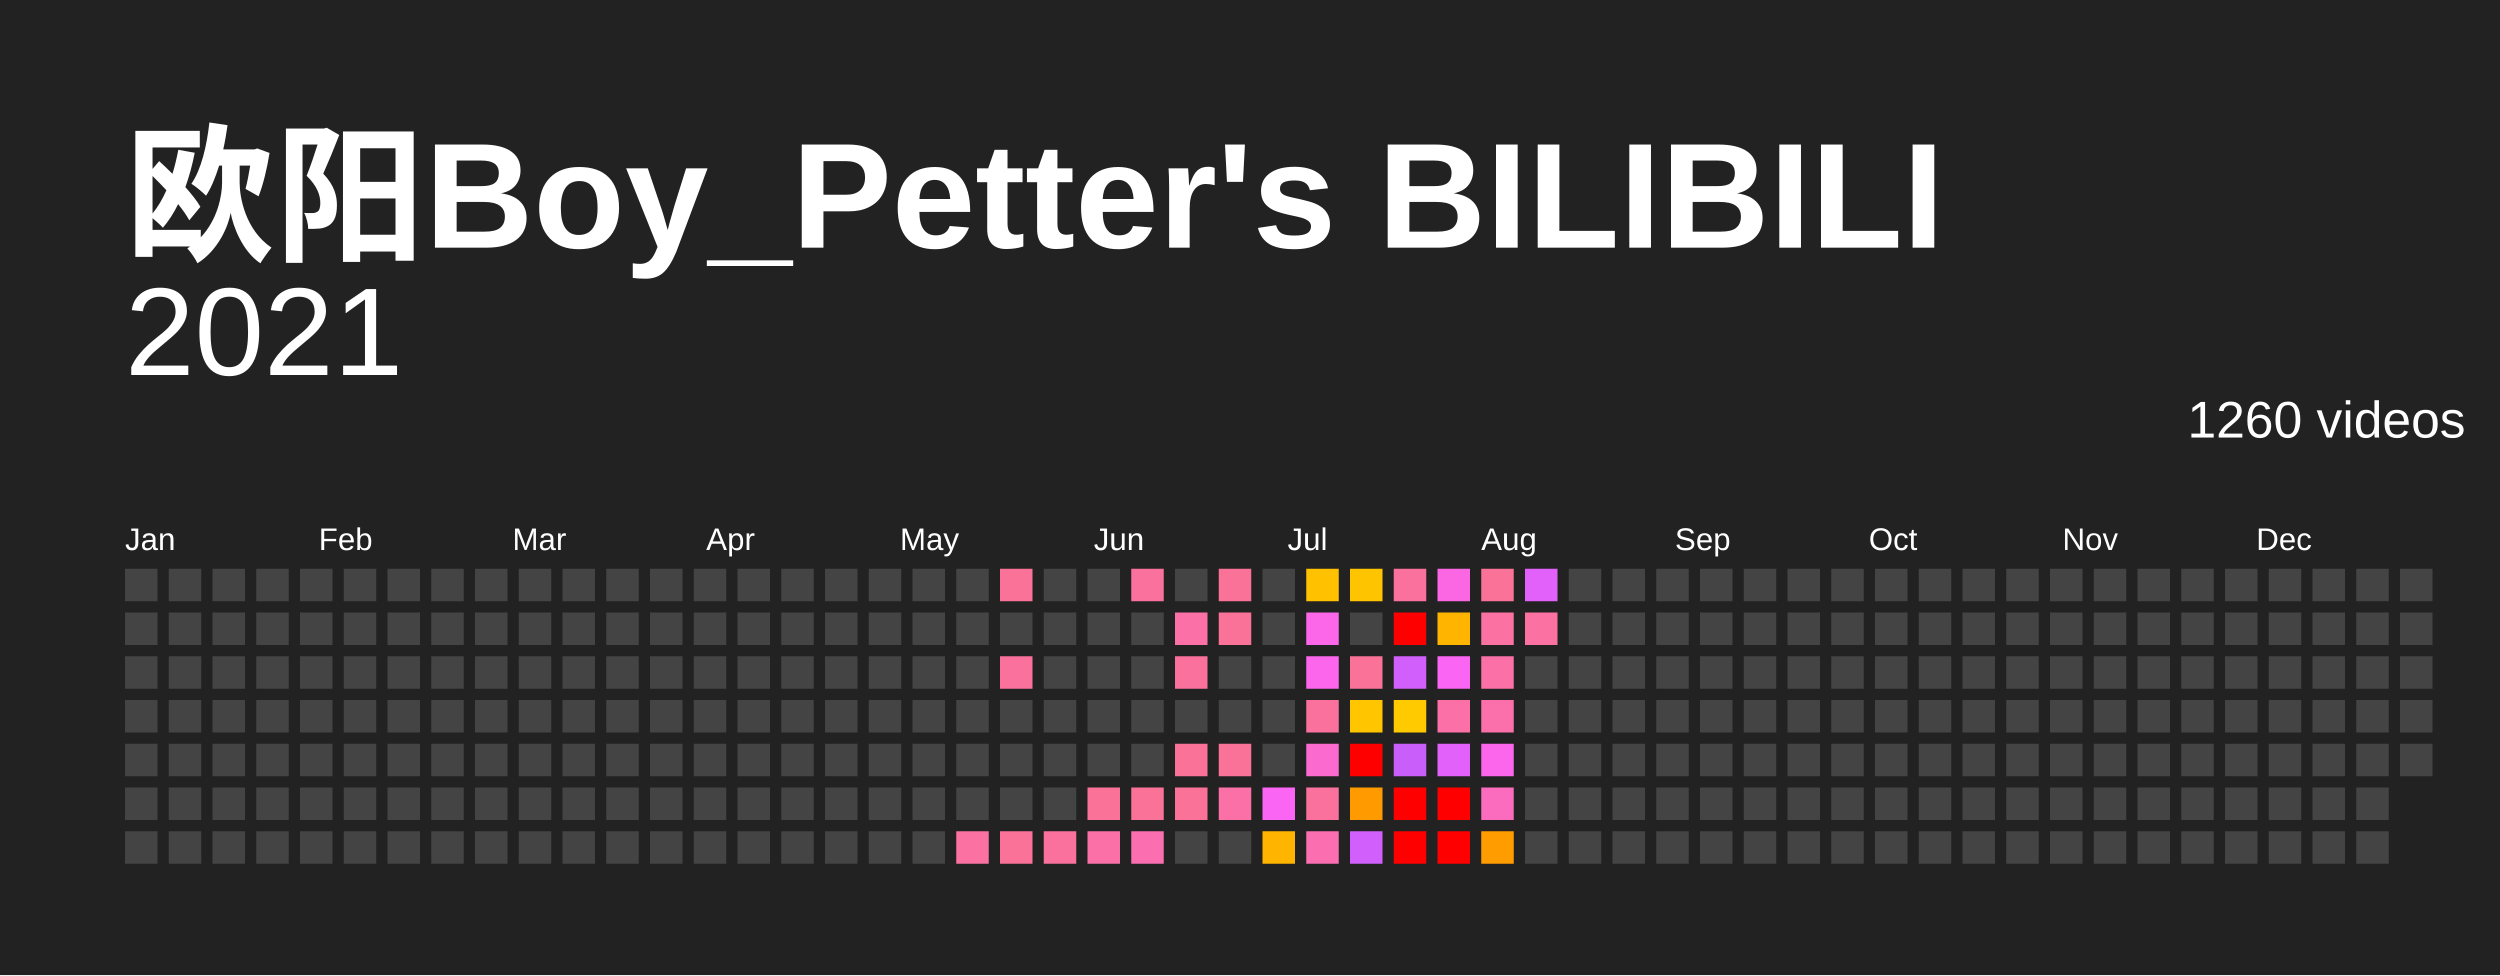
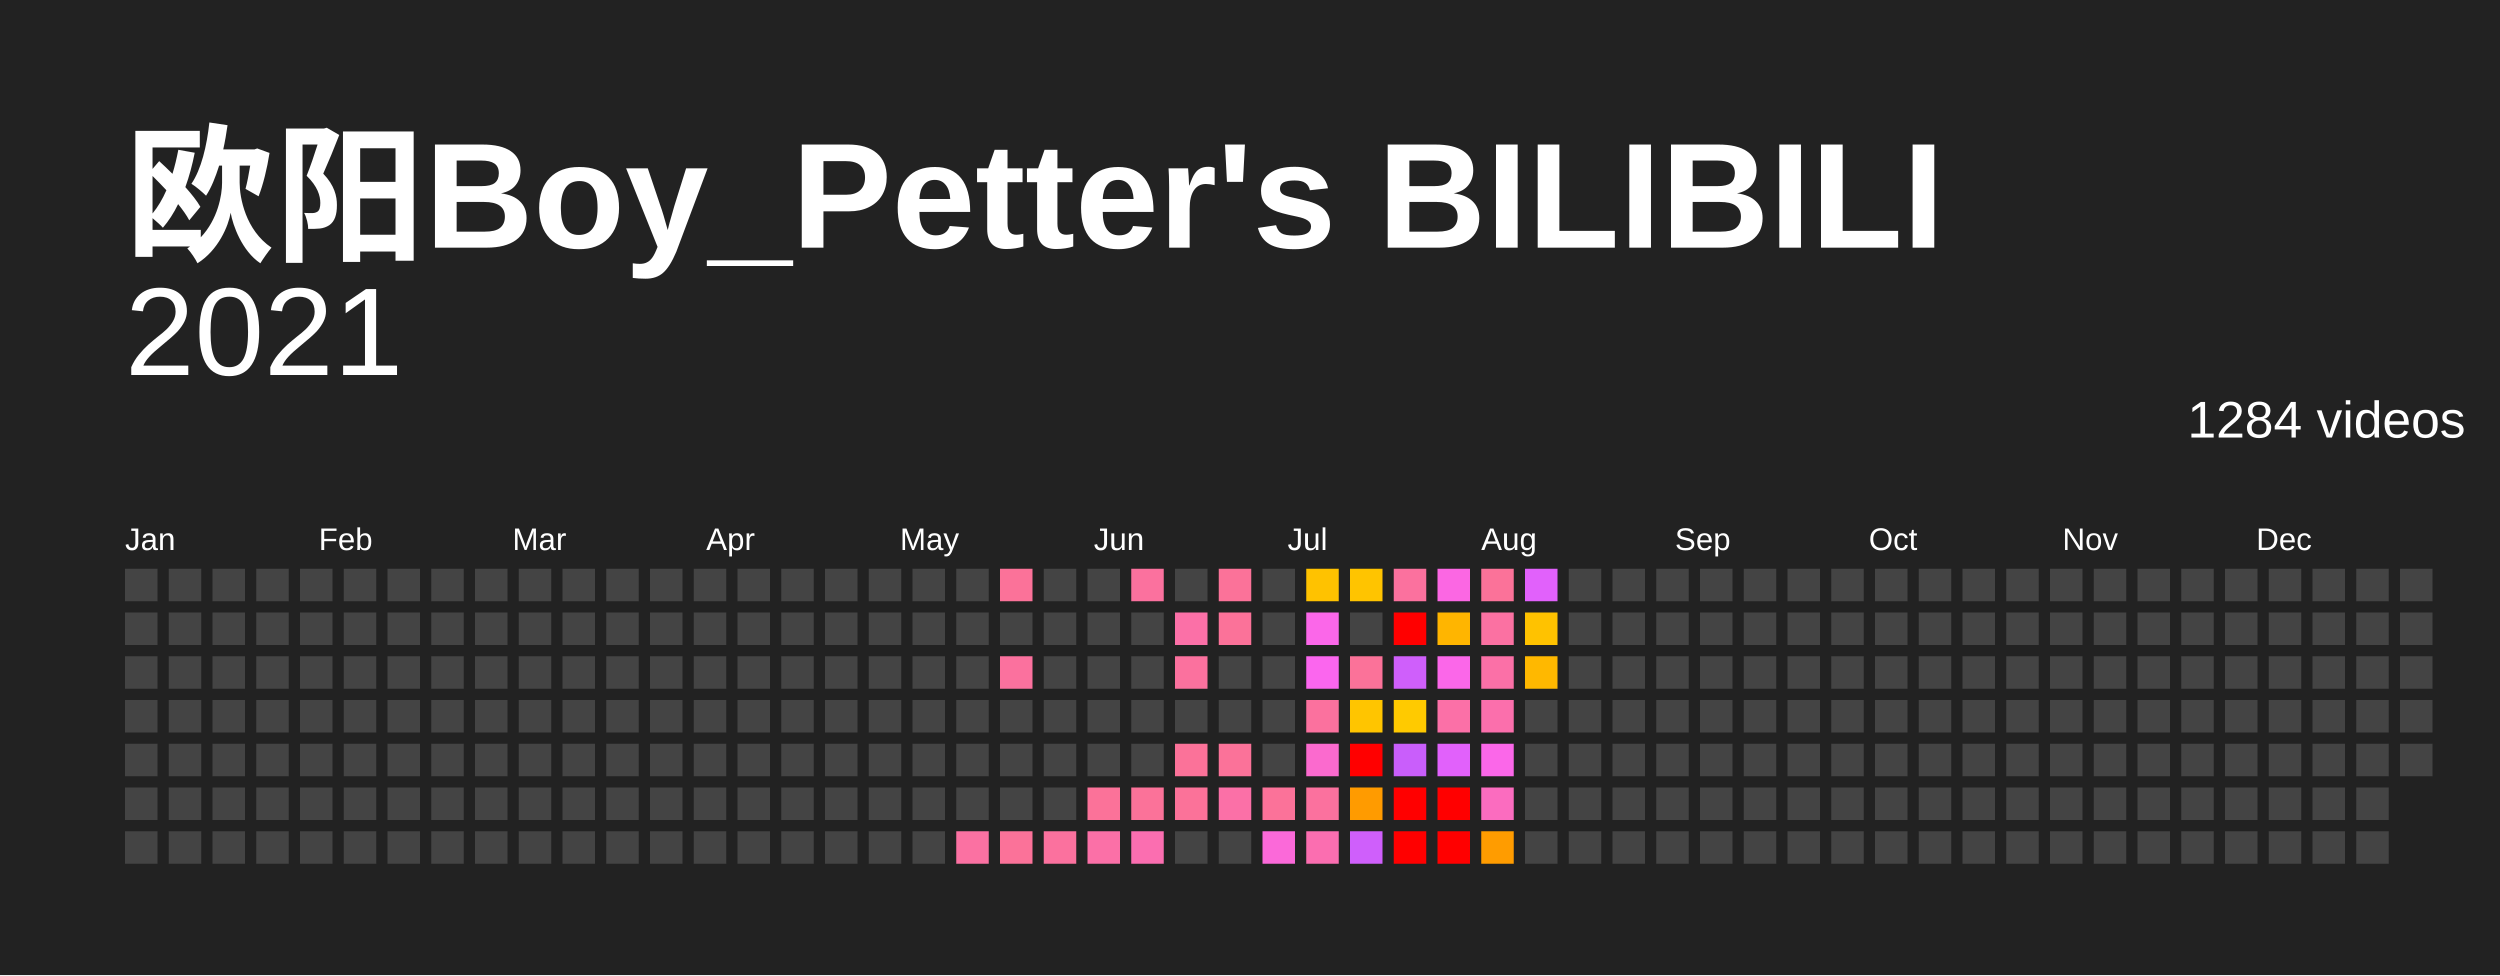
<svg xmlns="http://www.w3.org/2000/svg" baseProfile="full" height="78mm" version="1.1" viewBox="0,0,200,78" width="200mm">
  <defs />
  <rect fill="#222222" height="78" width="200" x="0" y="0" />
  <text fill="#FFFFFF" style="font-size:12px; font-family:Arial; font-weight:bold;" x="10" y="20">欧阳Boy_Petter's BILIBILI</text>
  <text alignment-baseline="hanging" fill="#FFFFFF" style="font-size:10.0px; font-family:Arial;" x="10" y="30">2021</text>
-   <text alignment-baseline="hanging" fill="#FFFFFF" style="font-size:4.125px; font-family:Arial;" x="175" y="35">1260 videos</text>
+   <text alignment-baseline="hanging" fill="#FFFFFF" style="font-size:4.125px; font-family:Arial;" x="175" y="35">1284 videos</text>
  <text fill="#FFFFFF" style="font-size:2.5px; font-family:Arial" x="10.0" y="44">Jan</text>
  <text fill="#FFFFFF" style="font-size:2.5px; font-family:Arial" x="25.5" y="44">Feb</text>
  <text fill="#FFFFFF" style="font-size:2.5px; font-family:Arial" x="41.0" y="44">Mar</text>
  <text fill="#FFFFFF" style="font-size:2.5px; font-family:Arial" x="56.5" y="44">Apr</text>
  <text fill="#FFFFFF" style="font-size:2.5px; font-family:Arial" x="72.0" y="44">May</text>
  <text fill="#FFFFFF" style="font-size:2.5px; font-family:Arial" x="87.5" y="44">Jun</text>
  <text fill="#FFFFFF" style="font-size:2.5px; font-family:Arial" x="103.0" y="44">Jul</text>
  <text fill="#FFFFFF" style="font-size:2.5px; font-family:Arial" x="118.5" y="44">Aug</text>
  <text fill="#FFFFFF" style="font-size:2.5px; font-family:Arial" x="134.0" y="44">Sep</text>
  <text fill="#FFFFFF" style="font-size:2.5px; font-family:Arial" x="149.5" y="44">Oct</text>
  <text fill="#FFFFFF" style="font-size:2.5px; font-family:Arial" x="165.0" y="44">Nov</text>
  <text fill="#FFFFFF" style="font-size:2.5px; font-family:Arial" x="180.5" y="44">Dec</text>
  <rect fill="#444444" height="2.6" width="2.6" x="10.0" y="45.5" />
  <rect fill="#444444" height="2.6" width="2.6" x="10.0" y="49.0" />
  <rect fill="#444444" height="2.6" width="2.6" x="10.0" y="52.5" />
  <rect fill="#444444" height="2.6" width="2.6" x="10.0" y="56.0" />
  <rect fill="#444444" height="2.6" width="2.6" x="10.0" y="59.5" />
  <rect fill="#444444" height="2.6" width="2.6" x="10.0" y="63.0" />
  <rect fill="#444444" height="2.6" width="2.6" x="10.0" y="66.5" />
  <rect fill="#444444" height="2.6" width="2.6" x="13.5" y="45.5" />
  <rect fill="#444444" height="2.6" width="2.6" x="13.5" y="49.0" />
  <rect fill="#444444" height="2.6" width="2.6" x="13.5" y="52.5" />
  <rect fill="#444444" height="2.6" width="2.6" x="13.5" y="56.0" />
  <rect fill="#444444" height="2.6" width="2.6" x="13.5" y="59.5" />
  <rect fill="#444444" height="2.6" width="2.6" x="13.5" y="63.0" />
  <rect fill="#444444" height="2.6" width="2.6" x="13.5" y="66.5" />
  <rect fill="#444444" height="2.6" width="2.6" x="17.0" y="45.5" />
  <rect fill="#444444" height="2.6" width="2.6" x="17.0" y="49.0" />
  <rect fill="#444444" height="2.6" width="2.6" x="17.0" y="52.5" />
  <rect fill="#444444" height="2.6" width="2.6" x="17.0" y="56.0" />
  <rect fill="#444444" height="2.6" width="2.6" x="17.0" y="59.5" />
  <rect fill="#444444" height="2.6" width="2.6" x="17.0" y="63.0" />
  <rect fill="#444444" height="2.6" width="2.6" x="17.0" y="66.5" />
  <rect fill="#444444" height="2.6" width="2.6" x="20.5" y="45.5" />
  <rect fill="#444444" height="2.6" width="2.6" x="20.5" y="49.0" />
  <rect fill="#444444" height="2.6" width="2.6" x="20.5" y="52.5" />
  <rect fill="#444444" height="2.6" width="2.6" x="20.5" y="56.0" />
  <rect fill="#444444" height="2.6" width="2.6" x="20.5" y="59.5" />
  <rect fill="#444444" height="2.6" width="2.6" x="20.5" y="63.0" />
  <rect fill="#444444" height="2.6" width="2.6" x="20.5" y="66.5" />
  <rect fill="#444444" height="2.6" width="2.6" x="24.0" y="45.5" />
  <rect fill="#444444" height="2.6" width="2.6" x="24.0" y="49.0" />
  <rect fill="#444444" height="2.6" width="2.6" x="24.0" y="52.5" />
  <rect fill="#444444" height="2.6" width="2.6" x="24.0" y="56.0" />
  <rect fill="#444444" height="2.6" width="2.6" x="24.0" y="59.5" />
  <rect fill="#444444" height="2.6" width="2.6" x="24.0" y="63.0" />
  <rect fill="#444444" height="2.6" width="2.6" x="24.0" y="66.5" />
  <rect fill="#444444" height="2.6" width="2.6" x="27.5" y="45.5" />
  <rect fill="#444444" height="2.6" width="2.6" x="27.5" y="49.0" />
  <rect fill="#444444" height="2.6" width="2.6" x="27.5" y="52.5" />
  <rect fill="#444444" height="2.6" width="2.6" x="27.5" y="56.0" />
  <rect fill="#444444" height="2.6" width="2.6" x="27.5" y="59.5" />
  <rect fill="#444444" height="2.6" width="2.6" x="27.5" y="63.0" />
  <rect fill="#444444" height="2.6" width="2.6" x="27.5" y="66.5" />
  <rect fill="#444444" height="2.6" width="2.6" x="31.0" y="45.5" />
  <rect fill="#444444" height="2.6" width="2.6" x="31.0" y="49.0" />
  <rect fill="#444444" height="2.6" width="2.6" x="31.0" y="52.5" />
  <rect fill="#444444" height="2.6" width="2.6" x="31.0" y="56.0" />
  <rect fill="#444444" height="2.6" width="2.6" x="31.0" y="59.5" />
  <rect fill="#444444" height="2.6" width="2.6" x="31.0" y="63.0" />
  <rect fill="#444444" height="2.6" width="2.6" x="31.0" y="66.5" />
  <rect fill="#444444" height="2.6" width="2.6" x="34.5" y="45.5" />
  <rect fill="#444444" height="2.6" width="2.6" x="34.5" y="49.0" />
  <rect fill="#444444" height="2.6" width="2.6" x="34.5" y="52.5" />
  <rect fill="#444444" height="2.6" width="2.6" x="34.5" y="56.0" />
  <rect fill="#444444" height="2.6" width="2.6" x="34.5" y="59.5" />
  <rect fill="#444444" height="2.6" width="2.6" x="34.5" y="63.0" />
  <rect fill="#444444" height="2.6" width="2.6" x="34.5" y="66.5" />
  <rect fill="#444444" height="2.6" width="2.6" x="38.0" y="45.5" />
  <rect fill="#444444" height="2.6" width="2.6" x="38.0" y="49.0" />
  <rect fill="#444444" height="2.6" width="2.6" x="38.0" y="52.5" />
  <rect fill="#444444" height="2.6" width="2.6" x="38.0" y="56.0" />
  <rect fill="#444444" height="2.6" width="2.6" x="38.0" y="59.5" />
  <rect fill="#444444" height="2.6" width="2.6" x="38.0" y="63.0" />
  <rect fill="#444444" height="2.6" width="2.6" x="38.0" y="66.5" />
  <rect fill="#444444" height="2.6" width="2.6" x="41.5" y="45.5" />
  <rect fill="#444444" height="2.6" width="2.6" x="41.5" y="49.0" />
  <rect fill="#444444" height="2.6" width="2.6" x="41.5" y="52.5" />
  <rect fill="#444444" height="2.6" width="2.6" x="41.5" y="56.0" />
  <rect fill="#444444" height="2.6" width="2.6" x="41.5" y="59.5" />
  <rect fill="#444444" height="2.6" width="2.6" x="41.5" y="63.0" />
  <rect fill="#444444" height="2.6" width="2.6" x="41.5" y="66.5" />
  <rect fill="#444444" height="2.6" width="2.6" x="45.0" y="45.5" />
  <rect fill="#444444" height="2.6" width="2.6" x="45.0" y="49.0" />
  <rect fill="#444444" height="2.6" width="2.6" x="45.0" y="52.5" />
  <rect fill="#444444" height="2.6" width="2.6" x="45.0" y="56.0" />
  <rect fill="#444444" height="2.6" width="2.6" x="45.0" y="59.5" />
  <rect fill="#444444" height="2.6" width="2.6" x="45.0" y="63.0" />
  <rect fill="#444444" height="2.6" width="2.6" x="45.0" y="66.5" />
  <rect fill="#444444" height="2.6" width="2.6" x="48.5" y="45.5" />
  <rect fill="#444444" height="2.6" width="2.6" x="48.5" y="49.0" />
  <rect fill="#444444" height="2.6" width="2.6" x="48.5" y="52.5" />
  <rect fill="#444444" height="2.6" width="2.6" x="48.5" y="56.0" />
  <rect fill="#444444" height="2.6" width="2.6" x="48.5" y="59.5" />
  <rect fill="#444444" height="2.6" width="2.6" x="48.5" y="63.0" />
  <rect fill="#444444" height="2.6" width="2.6" x="48.5" y="66.5" />
  <rect fill="#444444" height="2.6" width="2.6" x="52.0" y="45.5" />
  <rect fill="#444444" height="2.6" width="2.6" x="52.0" y="49.0" />
  <rect fill="#444444" height="2.6" width="2.6" x="52.0" y="52.5" />
  <rect fill="#444444" height="2.6" width="2.6" x="52.0" y="56.0" />
  <rect fill="#444444" height="2.6" width="2.6" x="52.0" y="59.5" />
  <rect fill="#444444" height="2.6" width="2.6" x="52.0" y="63.0" />
  <rect fill="#444444" height="2.6" width="2.6" x="52.0" y="66.5" />
  <rect fill="#444444" height="2.6" width="2.6" x="55.5" y="45.5" />
  <rect fill="#444444" height="2.6" width="2.6" x="55.5" y="49.0" />
  <rect fill="#444444" height="2.6" width="2.6" x="55.5" y="52.5" />
  <rect fill="#444444" height="2.6" width="2.6" x="55.5" y="56.0" />
  <rect fill="#444444" height="2.6" width="2.6" x="55.5" y="59.5" />
  <rect fill="#444444" height="2.6" width="2.6" x="55.5" y="63.0" />
  <rect fill="#444444" height="2.6" width="2.6" x="55.5" y="66.5" />
  <rect fill="#444444" height="2.6" width="2.6" x="59.0" y="45.5" />
  <rect fill="#444444" height="2.6" width="2.6" x="59.0" y="49.0" />
  <rect fill="#444444" height="2.6" width="2.6" x="59.0" y="52.5" />
  <rect fill="#444444" height="2.6" width="2.6" x="59.0" y="56.0" />
  <rect fill="#444444" height="2.6" width="2.6" x="59.0" y="59.5" />
  <rect fill="#444444" height="2.6" width="2.6" x="59.0" y="63.0" />
  <rect fill="#444444" height="2.6" width="2.6" x="59.0" y="66.5" />
  <rect fill="#444444" height="2.6" width="2.6" x="62.5" y="45.5" />
  <rect fill="#444444" height="2.6" width="2.6" x="62.5" y="49.0" />
  <rect fill="#444444" height="2.6" width="2.6" x="62.5" y="52.5" />
  <rect fill="#444444" height="2.6" width="2.6" x="62.5" y="56.0" />
  <rect fill="#444444" height="2.6" width="2.6" x="62.5" y="59.5" />
  <rect fill="#444444" height="2.6" width="2.6" x="62.5" y="63.0" />
  <rect fill="#444444" height="2.6" width="2.6" x="62.5" y="66.5" />
  <rect fill="#444444" height="2.6" width="2.6" x="66.0" y="45.5" />
  <rect fill="#444444" height="2.6" width="2.6" x="66.0" y="49.0" />
  <rect fill="#444444" height="2.6" width="2.6" x="66.0" y="52.5" />
  <rect fill="#444444" height="2.6" width="2.6" x="66.0" y="56.0" />
  <rect fill="#444444" height="2.6" width="2.6" x="66.0" y="59.5" />
  <rect fill="#444444" height="2.6" width="2.6" x="66.0" y="63.0" />
  <rect fill="#444444" height="2.6" width="2.6" x="66.0" y="66.5" />
  <rect fill="#444444" height="2.6" width="2.6" x="69.5" y="45.5" />
  <rect fill="#444444" height="2.6" width="2.6" x="69.5" y="49.0" />
  <rect fill="#444444" height="2.6" width="2.6" x="69.5" y="52.5" />
  <rect fill="#444444" height="2.6" width="2.6" x="69.5" y="56.0" />
  <rect fill="#444444" height="2.6" width="2.6" x="69.5" y="59.5" />
  <rect fill="#444444" height="2.6" width="2.6" x="69.5" y="63.0" />
  <rect fill="#444444" height="2.6" width="2.6" x="69.5" y="66.5" />
  <rect fill="#444444" height="2.6" width="2.6" x="73.0" y="45.5" />
  <rect fill="#444444" height="2.6" width="2.6" x="73.0" y="49.0" />
  <rect fill="#444444" height="2.6" width="2.6" x="73.0" y="52.5" />
  <rect fill="#444444" height="2.6" width="2.6" x="73.0" y="56.0" />
  <rect fill="#444444" height="2.6" width="2.6" x="73.0" y="59.5" />
  <rect fill="#444444" height="2.6" width="2.6" x="73.0" y="63.0" />
  <rect fill="#444444" height="2.6" width="2.6" x="73.0" y="66.5" />
  <rect fill="#444444" height="2.6" width="2.6" x="76.5" y="45.5" />
  <rect fill="#444444" height="2.6" width="2.6" x="76.5" y="49.0" />
  <rect fill="#444444" height="2.6" width="2.6" x="76.5" y="52.5" />
  <rect fill="#444444" height="2.6" width="2.6" x="76.5" y="56.0" />
  <rect fill="#444444" height="2.6" width="2.6" x="76.5" y="59.5" />
  <rect fill="#444444" height="2.6" width="2.6" x="76.5" y="63.0" />
  <rect fill="#fb71a2" height="2.6" width="2.6" x="76.5" y="66.5" />
  <rect fill="#fb7299" height="2.6" width="2.6" x="80.0" y="45.5" />
  <rect fill="#444444" height="2.6" width="2.6" x="80.0" y="49.0" />
  <rect fill="#fb719e" height="2.6" width="2.6" x="80.0" y="52.5" />
  <rect fill="#444444" height="2.6" width="2.6" x="80.0" y="56.0" />
  <rect fill="#444444" height="2.6" width="2.6" x="80.0" y="59.5" />
  <rect fill="#444444" height="2.6" width="2.6" x="80.0" y="63.0" />
  <rect fill="#fb7299" height="2.6" width="2.6" x="80.0" y="66.5" />
  <rect fill="#444444" height="2.6" width="2.6" x="83.5" y="45.5" />
  <rect fill="#444444" height="2.6" width="2.6" x="83.5" y="49.0" />
  <rect fill="#444444" height="2.6" width="2.6" x="83.5" y="52.5" />
  <rect fill="#444444" height="2.6" width="2.6" x="83.5" y="56.0" />
  <rect fill="#444444" height="2.6" width="2.6" x="83.5" y="59.5" />
  <rect fill="#444444" height="2.6" width="2.6" x="83.5" y="63.0" />
  <rect fill="#fb719e" height="2.6" width="2.6" x="83.5" y="66.5" />
  <rect fill="#444444" height="2.6" width="2.6" x="87.0" y="45.5" />
  <rect fill="#444444" height="2.6" width="2.6" x="87.0" y="49.0" />
  <rect fill="#444444" height="2.6" width="2.6" x="87.0" y="52.5" />
  <rect fill="#444444" height="2.6" width="2.6" x="87.0" y="56.0" />
  <rect fill="#444444" height="2.6" width="2.6" x="87.0" y="59.5" />
  <rect fill="#fb7299" height="2.6" width="2.6" x="87.0" y="63.0" />
  <rect fill="#fb70a7" height="2.6" width="2.6" x="87.0" y="66.5" />
  <rect fill="#fb719e" height="2.6" width="2.6" x="90.5" y="45.5" />
  <rect fill="#444444" height="2.6" width="2.6" x="90.5" y="49.0" />
  <rect fill="#444444" height="2.6" width="2.6" x="90.5" y="52.5" />
  <rect fill="#444444" height="2.6" width="2.6" x="90.5" y="56.0" />
  <rect fill="#444444" height="2.6" width="2.6" x="90.5" y="59.5" />
  <rect fill="#fb7299" height="2.6" width="2.6" x="90.5" y="63.0" />
  <rect fill="#fb6eb0" height="2.6" width="2.6" x="90.5" y="66.5" />
  <rect fill="#444444" height="2.6" width="2.6" x="94.0" y="45.5" />
  <rect fill="#fb70a7" height="2.6" width="2.6" x="94.0" y="49.0" />
  <rect fill="#fb719e" height="2.6" width="2.6" x="94.0" y="52.5" />
  <rect fill="#444444" height="2.6" width="2.6" x="94.0" y="56.0" />
  <rect fill="#fb7299" height="2.6" width="2.6" x="94.0" y="59.5" />
  <rect fill="#fb7299" height="2.6" width="2.6" x="94.0" y="63.0" />
  <rect fill="#444444" height="2.6" width="2.6" x="94.0" y="66.5" />
  <rect fill="#fb7299" height="2.6" width="2.6" x="97.5" y="45.5" />
  <rect fill="#fb7299" height="2.6" width="2.6" x="97.5" y="49.0" />
  <rect fill="#444444" height="2.6" width="2.6" x="97.5" y="52.5" />
  <rect fill="#444444" height="2.6" width="2.6" x="97.5" y="56.0" />
  <rect fill="#fb7299" height="2.6" width="2.6" x="97.5" y="59.5" />
  <rect fill="#fb70a7" height="2.6" width="2.6" x="97.5" y="63.0" />
  <rect fill="#444444" height="2.6" width="2.6" x="97.5" y="66.5" />
  <rect fill="#444444" height="2.6" width="2.6" x="101.0" y="45.5" />
  <rect fill="#444444" height="2.6" width="2.6" x="101.0" y="49.0" />
  <rect fill="#444444" height="2.6" width="2.6" x="101.0" y="52.5" />
  <rect fill="#444444" height="2.6" width="2.6" x="101.0" y="56.0" />
  <rect fill="#444444" height="2.6" width="2.6" x="101.0" y="59.5" />
-   <rect fill="#fb65f3" height="2.6" width="2.6" x="101.0" y="63.0" />
-   <rect fill="#ffb500" height="2.6" width="2.6" x="101.0" y="66.5" />
-   <rect fill="#ffc100" height="2.6" width="2.6" x="104.5" y="45.5" />
-   <rect fill="#fb67e8" height="2.6" width="2.6" x="104.5" y="49.0" />
-   <rect fill="#fb66ed" height="2.6" width="2.6" x="104.5" y="52.5" />
+   <rect fill="#fb7299" height="2.6" width="2.6" x="101.0" y="63.0" />
+   <rect fill="#fb69d9" height="2.6" width="2.6" x="101.0" y="66.5" />
+   <rect fill="#ffc200" height="2.6" width="2.6" x="104.5" y="45.5" />
+   <rect fill="#fb67e9" height="2.6" width="2.6" x="104.5" y="49.0" />
+   <rect fill="#fb66ee" height="2.6" width="2.6" x="104.5" y="52.5" />
  <rect fill="#fb719e" height="2.6" width="2.6" x="104.5" y="56.0" />
  <rect fill="#fb6ace" height="2.6" width="2.6" x="104.5" y="59.5" />
  <rect fill="#fb719e" height="2.6" width="2.6" x="104.5" y="63.0" />
  <rect fill="#fb6eb0" height="2.6" width="2.6" x="104.5" y="66.5" />
  <rect fill="#ffc400" height="2.6" width="2.6" x="108.0" y="45.5" />
  <rect fill="#444444" height="2.6" width="2.6" x="108.0" y="49.0" />
  <rect fill="#fb7299" height="2.6" width="2.6" x="108.0" y="52.5" />
-   <rect fill="#ffc600" height="2.6" width="2.6" x="108.0" y="56.0" />
+   <rect fill="#ffc500" height="2.6" width="2.6" x="108.0" y="56.0" />
  <rect fill="red" height="2.6" width="2.6" x="108.0" y="59.5" />
  <rect fill="#ff9b00" height="2.6" width="2.6" x="108.0" y="63.0" />
-   <rect fill="#d05ffb" height="2.6" width="2.6" x="108.0" y="66.5" />
+   <rect fill="#cf5ffb" height="2.6" width="2.6" x="108.0" y="66.5" />
  <rect fill="#fb719e" height="2.6" width="2.6" x="111.5" y="45.5" />
  <rect fill="red" height="2.6" width="2.6" x="111.5" y="49.0" />
-   <rect fill="#d05ffb" height="2.6" width="2.6" x="111.5" y="52.5" />
-   <rect fill="#ffcb00" height="2.6" width="2.6" x="111.5" y="56.0" />
-   <rect fill="#ca5efb" height="2.6" width="2.6" x="111.5" y="59.5" />
+   <rect fill="#cf5ffb" height="2.6" width="2.6" x="111.5" y="52.5" />
+   <rect fill="#ffca00" height="2.6" width="2.6" x="111.5" y="56.0" />
+   <rect fill="#c95efb" height="2.6" width="2.6" x="111.5" y="59.5" />
  <rect fill="red" height="2.6" width="2.6" x="111.5" y="63.0" />
  <rect fill="red" height="2.6" width="2.6" x="111.5" y="66.5" />
  <rect fill="#fb67e3" height="2.6" width="2.6" x="115.0" y="45.5" />
  <rect fill="#ffb500" height="2.6" width="2.6" x="115.0" y="49.0" />
-   <rect fill="#fb65f3" height="2.6" width="2.6" x="115.0" y="52.5" />
+   <rect fill="#fb67e9" height="2.6" width="2.6" x="115.0" y="52.5" />
  <rect fill="#fb70a7" height="2.6" width="2.6" x="115.0" y="56.0" />
-   <rect fill="#e261fb" height="2.6" width="2.6" x="115.0" y="59.5" />
+   <rect fill="#e161fb" height="2.6" width="2.6" x="115.0" y="59.5" />
  <rect fill="red" height="2.6" width="2.6" x="115.0" y="63.0" />
  <rect fill="red" height="2.6" width="2.6" x="115.0" y="66.5" />
  <rect fill="#fb7299" height="2.6" width="2.6" x="118.5" y="45.5" />
  <rect fill="#fb71a2" height="2.6" width="2.6" x="118.5" y="49.0" />
  <rect fill="#fb70a7" height="2.6" width="2.6" x="118.5" y="52.5" />
-   <rect fill="#fb6fab" height="2.6" width="2.6" x="118.5" y="56.0" />
-   <rect fill="#fb66ed" height="2.6" width="2.6" x="118.5" y="59.5" />
+   <rect fill="#fb6fac" height="2.6" width="2.6" x="118.5" y="56.0" />
+   <rect fill="#fb67e9" height="2.6" width="2.6" x="118.5" y="59.5" />
  <rect fill="#fb6cbf" height="2.6" width="2.6" x="118.5" y="63.0" />
-   <rect fill="#ff9d00" height="2.6" width="2.6" x="118.5" y="66.5" />
-   <rect fill="#e261fb" height="2.6" width="2.6" x="122.0" y="45.5" />
-   <rect fill="#fb71a2" height="2.6" width="2.6" x="122.0" y="49.0" />
-   <rect fill="#444444" height="2.6" width="2.6" x="122.0" y="52.5" />
+   <rect fill="#ff9c00" height="2.6" width="2.6" x="118.5" y="66.5" />
+   <rect fill="#e161fb" height="2.6" width="2.6" x="122.0" y="45.5" />
+   <rect fill="#ffc200" height="2.6" width="2.6" x="122.0" y="49.0" />
+   <rect fill="#ffb800" height="2.6" width="2.6" x="122.0" y="52.5" />
  <rect fill="#444444" height="2.6" width="2.6" x="122.0" y="56.0" />
  <rect fill="#444444" height="2.6" width="2.6" x="122.0" y="59.5" />
  <rect fill="#444444" height="2.6" width="2.6" x="122.0" y="63.0" />
  <rect fill="#444444" height="2.6" width="2.6" x="122.0" y="66.5" />
  <rect fill="#444444" height="2.6" width="2.6" x="125.5" y="45.5" />
  <rect fill="#444444" height="2.6" width="2.6" x="125.5" y="49.0" />
  <rect fill="#444444" height="2.6" width="2.6" x="125.5" y="52.5" />
  <rect fill="#444444" height="2.6" width="2.6" x="125.5" y="56.0" />
  <rect fill="#444444" height="2.6" width="2.6" x="125.5" y="59.5" />
  <rect fill="#444444" height="2.6" width="2.6" x="125.5" y="63.0" />
  <rect fill="#444444" height="2.6" width="2.6" x="125.5" y="66.5" />
  <rect fill="#444444" height="2.6" width="2.6" x="129.0" y="45.5" />
  <rect fill="#444444" height="2.6" width="2.6" x="129.0" y="49.0" />
  <rect fill="#444444" height="2.6" width="2.6" x="129.0" y="52.5" />
  <rect fill="#444444" height="2.6" width="2.6" x="129.0" y="56.0" />
  <rect fill="#444444" height="2.6" width="2.6" x="129.0" y="59.5" />
  <rect fill="#444444" height="2.6" width="2.6" x="129.0" y="63.0" />
  <rect fill="#444444" height="2.6" width="2.6" x="129.0" y="66.5" />
  <rect fill="#444444" height="2.6" width="2.6" x="132.5" y="45.5" />
  <rect fill="#444444" height="2.6" width="2.6" x="132.5" y="49.0" />
  <rect fill="#444444" height="2.6" width="2.6" x="132.5" y="52.5" />
  <rect fill="#444444" height="2.6" width="2.6" x="132.5" y="56.0" />
  <rect fill="#444444" height="2.6" width="2.6" x="132.5" y="59.5" />
  <rect fill="#444444" height="2.6" width="2.6" x="132.5" y="63.0" />
  <rect fill="#444444" height="2.6" width="2.6" x="132.5" y="66.5" />
  <rect fill="#444444" height="2.6" width="2.6" x="136.0" y="45.5" />
  <rect fill="#444444" height="2.6" width="2.6" x="136.0" y="49.0" />
  <rect fill="#444444" height="2.6" width="2.6" x="136.0" y="52.5" />
  <rect fill="#444444" height="2.6" width="2.6" x="136.0" y="56.0" />
  <rect fill="#444444" height="2.6" width="2.6" x="136.0" y="59.5" />
  <rect fill="#444444" height="2.6" width="2.6" x="136.0" y="63.0" />
  <rect fill="#444444" height="2.6" width="2.6" x="136.0" y="66.5" />
  <rect fill="#444444" height="2.6" width="2.6" x="139.5" y="45.5" />
  <rect fill="#444444" height="2.6" width="2.6" x="139.5" y="49.0" />
  <rect fill="#444444" height="2.6" width="2.6" x="139.5" y="52.5" />
  <rect fill="#444444" height="2.6" width="2.6" x="139.5" y="56.0" />
  <rect fill="#444444" height="2.6" width="2.6" x="139.5" y="59.5" />
  <rect fill="#444444" height="2.6" width="2.6" x="139.5" y="63.0" />
  <rect fill="#444444" height="2.6" width="2.6" x="139.5" y="66.5" />
  <rect fill="#444444" height="2.6" width="2.6" x="143.0" y="45.5" />
  <rect fill="#444444" height="2.6" width="2.6" x="143.0" y="49.0" />
  <rect fill="#444444" height="2.6" width="2.6" x="143.0" y="52.5" />
  <rect fill="#444444" height="2.6" width="2.6" x="143.0" y="56.0" />
  <rect fill="#444444" height="2.6" width="2.6" x="143.0" y="59.5" />
  <rect fill="#444444" height="2.6" width="2.6" x="143.0" y="63.0" />
  <rect fill="#444444" height="2.6" width="2.6" x="143.0" y="66.5" />
  <rect fill="#444444" height="2.6" width="2.6" x="146.5" y="45.5" />
  <rect fill="#444444" height="2.6" width="2.6" x="146.5" y="49.0" />
  <rect fill="#444444" height="2.6" width="2.6" x="146.5" y="52.5" />
  <rect fill="#444444" height="2.6" width="2.6" x="146.5" y="56.0" />
  <rect fill="#444444" height="2.6" width="2.6" x="146.5" y="59.5" />
  <rect fill="#444444" height="2.6" width="2.6" x="146.5" y="63.0" />
  <rect fill="#444444" height="2.6" width="2.6" x="146.5" y="66.5" />
  <rect fill="#444444" height="2.6" width="2.6" x="150.0" y="45.5" />
  <rect fill="#444444" height="2.6" width="2.6" x="150.0" y="49.0" />
  <rect fill="#444444" height="2.6" width="2.6" x="150.0" y="52.5" />
  <rect fill="#444444" height="2.6" width="2.6" x="150.0" y="56.0" />
  <rect fill="#444444" height="2.6" width="2.6" x="150.0" y="59.5" />
  <rect fill="#444444" height="2.6" width="2.6" x="150.0" y="63.0" />
  <rect fill="#444444" height="2.6" width="2.6" x="150.0" y="66.5" />
  <rect fill="#444444" height="2.6" width="2.6" x="153.5" y="45.5" />
  <rect fill="#444444" height="2.6" width="2.6" x="153.5" y="49.0" />
  <rect fill="#444444" height="2.6" width="2.6" x="153.5" y="52.5" />
  <rect fill="#444444" height="2.6" width="2.6" x="153.5" y="56.0" />
  <rect fill="#444444" height="2.6" width="2.6" x="153.5" y="59.5" />
  <rect fill="#444444" height="2.6" width="2.6" x="153.5" y="63.0" />
  <rect fill="#444444" height="2.6" width="2.6" x="153.5" y="66.5" />
  <rect fill="#444444" height="2.6" width="2.6" x="157.0" y="45.5" />
  <rect fill="#444444" height="2.6" width="2.6" x="157.0" y="49.0" />
  <rect fill="#444444" height="2.6" width="2.6" x="157.0" y="52.5" />
  <rect fill="#444444" height="2.6" width="2.6" x="157.0" y="56.0" />
  <rect fill="#444444" height="2.6" width="2.6" x="157.0" y="59.5" />
  <rect fill="#444444" height="2.6" width="2.6" x="157.0" y="63.0" />
  <rect fill="#444444" height="2.6" width="2.6" x="157.0" y="66.5" />
  <rect fill="#444444" height="2.6" width="2.6" x="160.5" y="45.5" />
  <rect fill="#444444" height="2.6" width="2.6" x="160.5" y="49.0" />
  <rect fill="#444444" height="2.6" width="2.6" x="160.5" y="52.5" />
  <rect fill="#444444" height="2.6" width="2.6" x="160.5" y="56.0" />
  <rect fill="#444444" height="2.6" width="2.6" x="160.5" y="59.5" />
  <rect fill="#444444" height="2.6" width="2.6" x="160.5" y="63.0" />
  <rect fill="#444444" height="2.6" width="2.6" x="160.5" y="66.5" />
  <rect fill="#444444" height="2.6" width="2.6" x="164.0" y="45.5" />
  <rect fill="#444444" height="2.6" width="2.6" x="164.0" y="49.0" />
  <rect fill="#444444" height="2.6" width="2.6" x="164.0" y="52.5" />
  <rect fill="#444444" height="2.6" width="2.6" x="164.0" y="56.0" />
  <rect fill="#444444" height="2.6" width="2.6" x="164.0" y="59.5" />
  <rect fill="#444444" height="2.6" width="2.6" x="164.0" y="63.0" />
  <rect fill="#444444" height="2.6" width="2.6" x="164.0" y="66.5" />
  <rect fill="#444444" height="2.6" width="2.6" x="167.5" y="45.5" />
  <rect fill="#444444" height="2.6" width="2.6" x="167.5" y="49.0" />
  <rect fill="#444444" height="2.6" width="2.6" x="167.5" y="52.5" />
  <rect fill="#444444" height="2.6" width="2.6" x="167.5" y="56.0" />
  <rect fill="#444444" height="2.6" width="2.6" x="167.5" y="59.5" />
  <rect fill="#444444" height="2.6" width="2.6" x="167.5" y="63.0" />
  <rect fill="#444444" height="2.6" width="2.6" x="167.5" y="66.5" />
  <rect fill="#444444" height="2.6" width="2.6" x="171.0" y="45.5" />
  <rect fill="#444444" height="2.6" width="2.6" x="171.0" y="49.0" />
  <rect fill="#444444" height="2.6" width="2.6" x="171.0" y="52.5" />
  <rect fill="#444444" height="2.6" width="2.6" x="171.0" y="56.0" />
  <rect fill="#444444" height="2.6" width="2.6" x="171.0" y="59.5" />
  <rect fill="#444444" height="2.6" width="2.6" x="171.0" y="63.0" />
  <rect fill="#444444" height="2.6" width="2.6" x="171.0" y="66.5" />
  <rect fill="#444444" height="2.6" width="2.6" x="174.5" y="45.5" />
  <rect fill="#444444" height="2.6" width="2.6" x="174.5" y="49.0" />
  <rect fill="#444444" height="2.6" width="2.6" x="174.5" y="52.5" />
  <rect fill="#444444" height="2.6" width="2.6" x="174.5" y="56.0" />
  <rect fill="#444444" height="2.6" width="2.6" x="174.5" y="59.5" />
  <rect fill="#444444" height="2.6" width="2.6" x="174.5" y="63.0" />
  <rect fill="#444444" height="2.6" width="2.6" x="174.5" y="66.5" />
  <rect fill="#444444" height="2.6" width="2.6" x="178.0" y="45.5" />
  <rect fill="#444444" height="2.6" width="2.6" x="178.0" y="49.0" />
  <rect fill="#444444" height="2.6" width="2.6" x="178.0" y="52.5" />
  <rect fill="#444444" height="2.6" width="2.6" x="178.0" y="56.0" />
  <rect fill="#444444" height="2.6" width="2.6" x="178.0" y="59.5" />
  <rect fill="#444444" height="2.6" width="2.6" x="178.0" y="63.0" />
  <rect fill="#444444" height="2.6" width="2.6" x="178.0" y="66.5" />
  <rect fill="#444444" height="2.6" width="2.6" x="181.5" y="45.5" />
  <rect fill="#444444" height="2.6" width="2.6" x="181.5" y="49.0" />
  <rect fill="#444444" height="2.6" width="2.6" x="181.5" y="52.5" />
  <rect fill="#444444" height="2.6" width="2.6" x="181.5" y="56.0" />
  <rect fill="#444444" height="2.6" width="2.6" x="181.5" y="59.5" />
  <rect fill="#444444" height="2.6" width="2.6" x="181.5" y="63.0" />
  <rect fill="#444444" height="2.6" width="2.6" x="181.5" y="66.5" />
  <rect fill="#444444" height="2.6" width="2.6" x="185.0" y="45.5" />
  <rect fill="#444444" height="2.6" width="2.6" x="185.0" y="49.0" />
  <rect fill="#444444" height="2.6" width="2.6" x="185.0" y="52.5" />
  <rect fill="#444444" height="2.6" width="2.6" x="185.0" y="56.0" />
  <rect fill="#444444" height="2.6" width="2.6" x="185.0" y="59.5" />
  <rect fill="#444444" height="2.6" width="2.6" x="185.0" y="63.0" />
  <rect fill="#444444" height="2.6" width="2.6" x="185.0" y="66.5" />
  <rect fill="#444444" height="2.6" width="2.6" x="188.5" y="45.5" />
  <rect fill="#444444" height="2.6" width="2.6" x="188.5" y="49.0" />
  <rect fill="#444444" height="2.6" width="2.6" x="188.5" y="52.5" />
  <rect fill="#444444" height="2.6" width="2.6" x="188.5" y="56.0" />
  <rect fill="#444444" height="2.6" width="2.6" x="188.5" y="59.5" />
  <rect fill="#444444" height="2.6" width="2.6" x="188.5" y="63.0" />
  <rect fill="#444444" height="2.6" width="2.6" x="188.5" y="66.5" />
  <rect fill="#444444" height="2.6" width="2.6" x="192.0" y="45.5" />
  <rect fill="#444444" height="2.6" width="2.6" x="192.0" y="49.0" />
  <rect fill="#444444" height="2.6" width="2.6" x="192.0" y="52.5" />
  <rect fill="#444444" height="2.6" width="2.6" x="192.0" y="56.0" />
  <rect fill="#444444" height="2.6" width="2.6" x="192.0" y="59.5" />
</svg>
